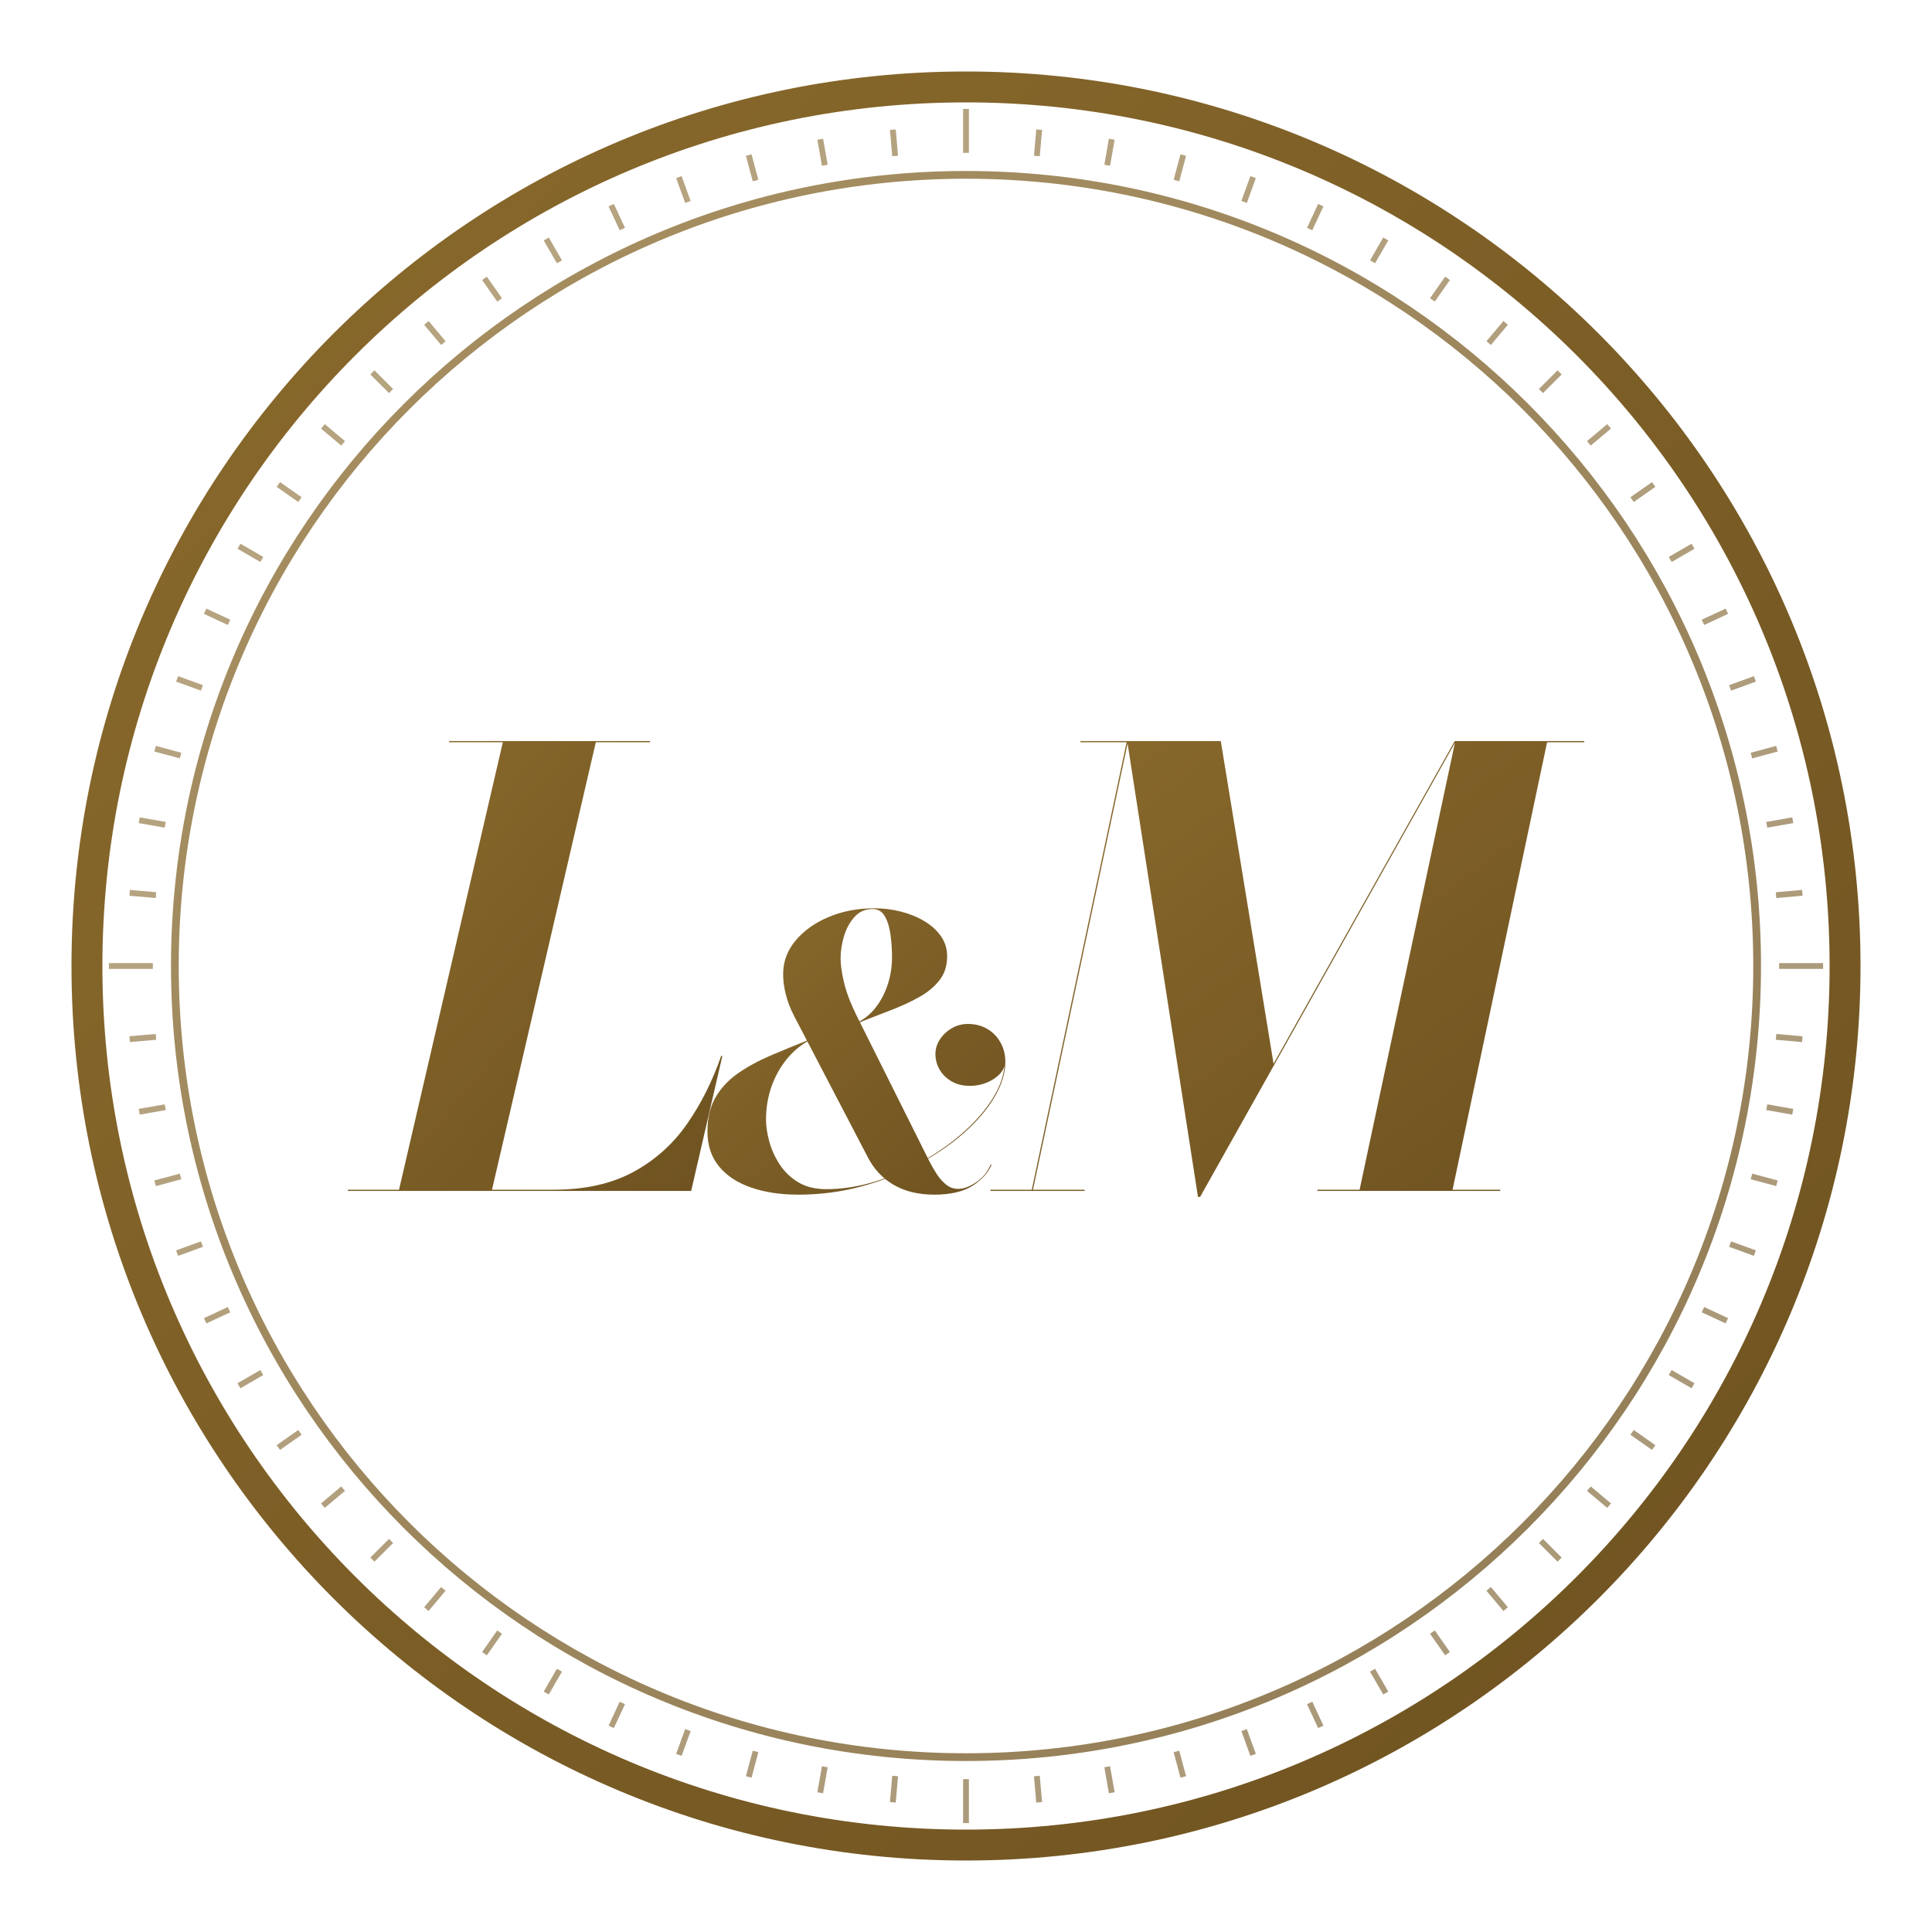
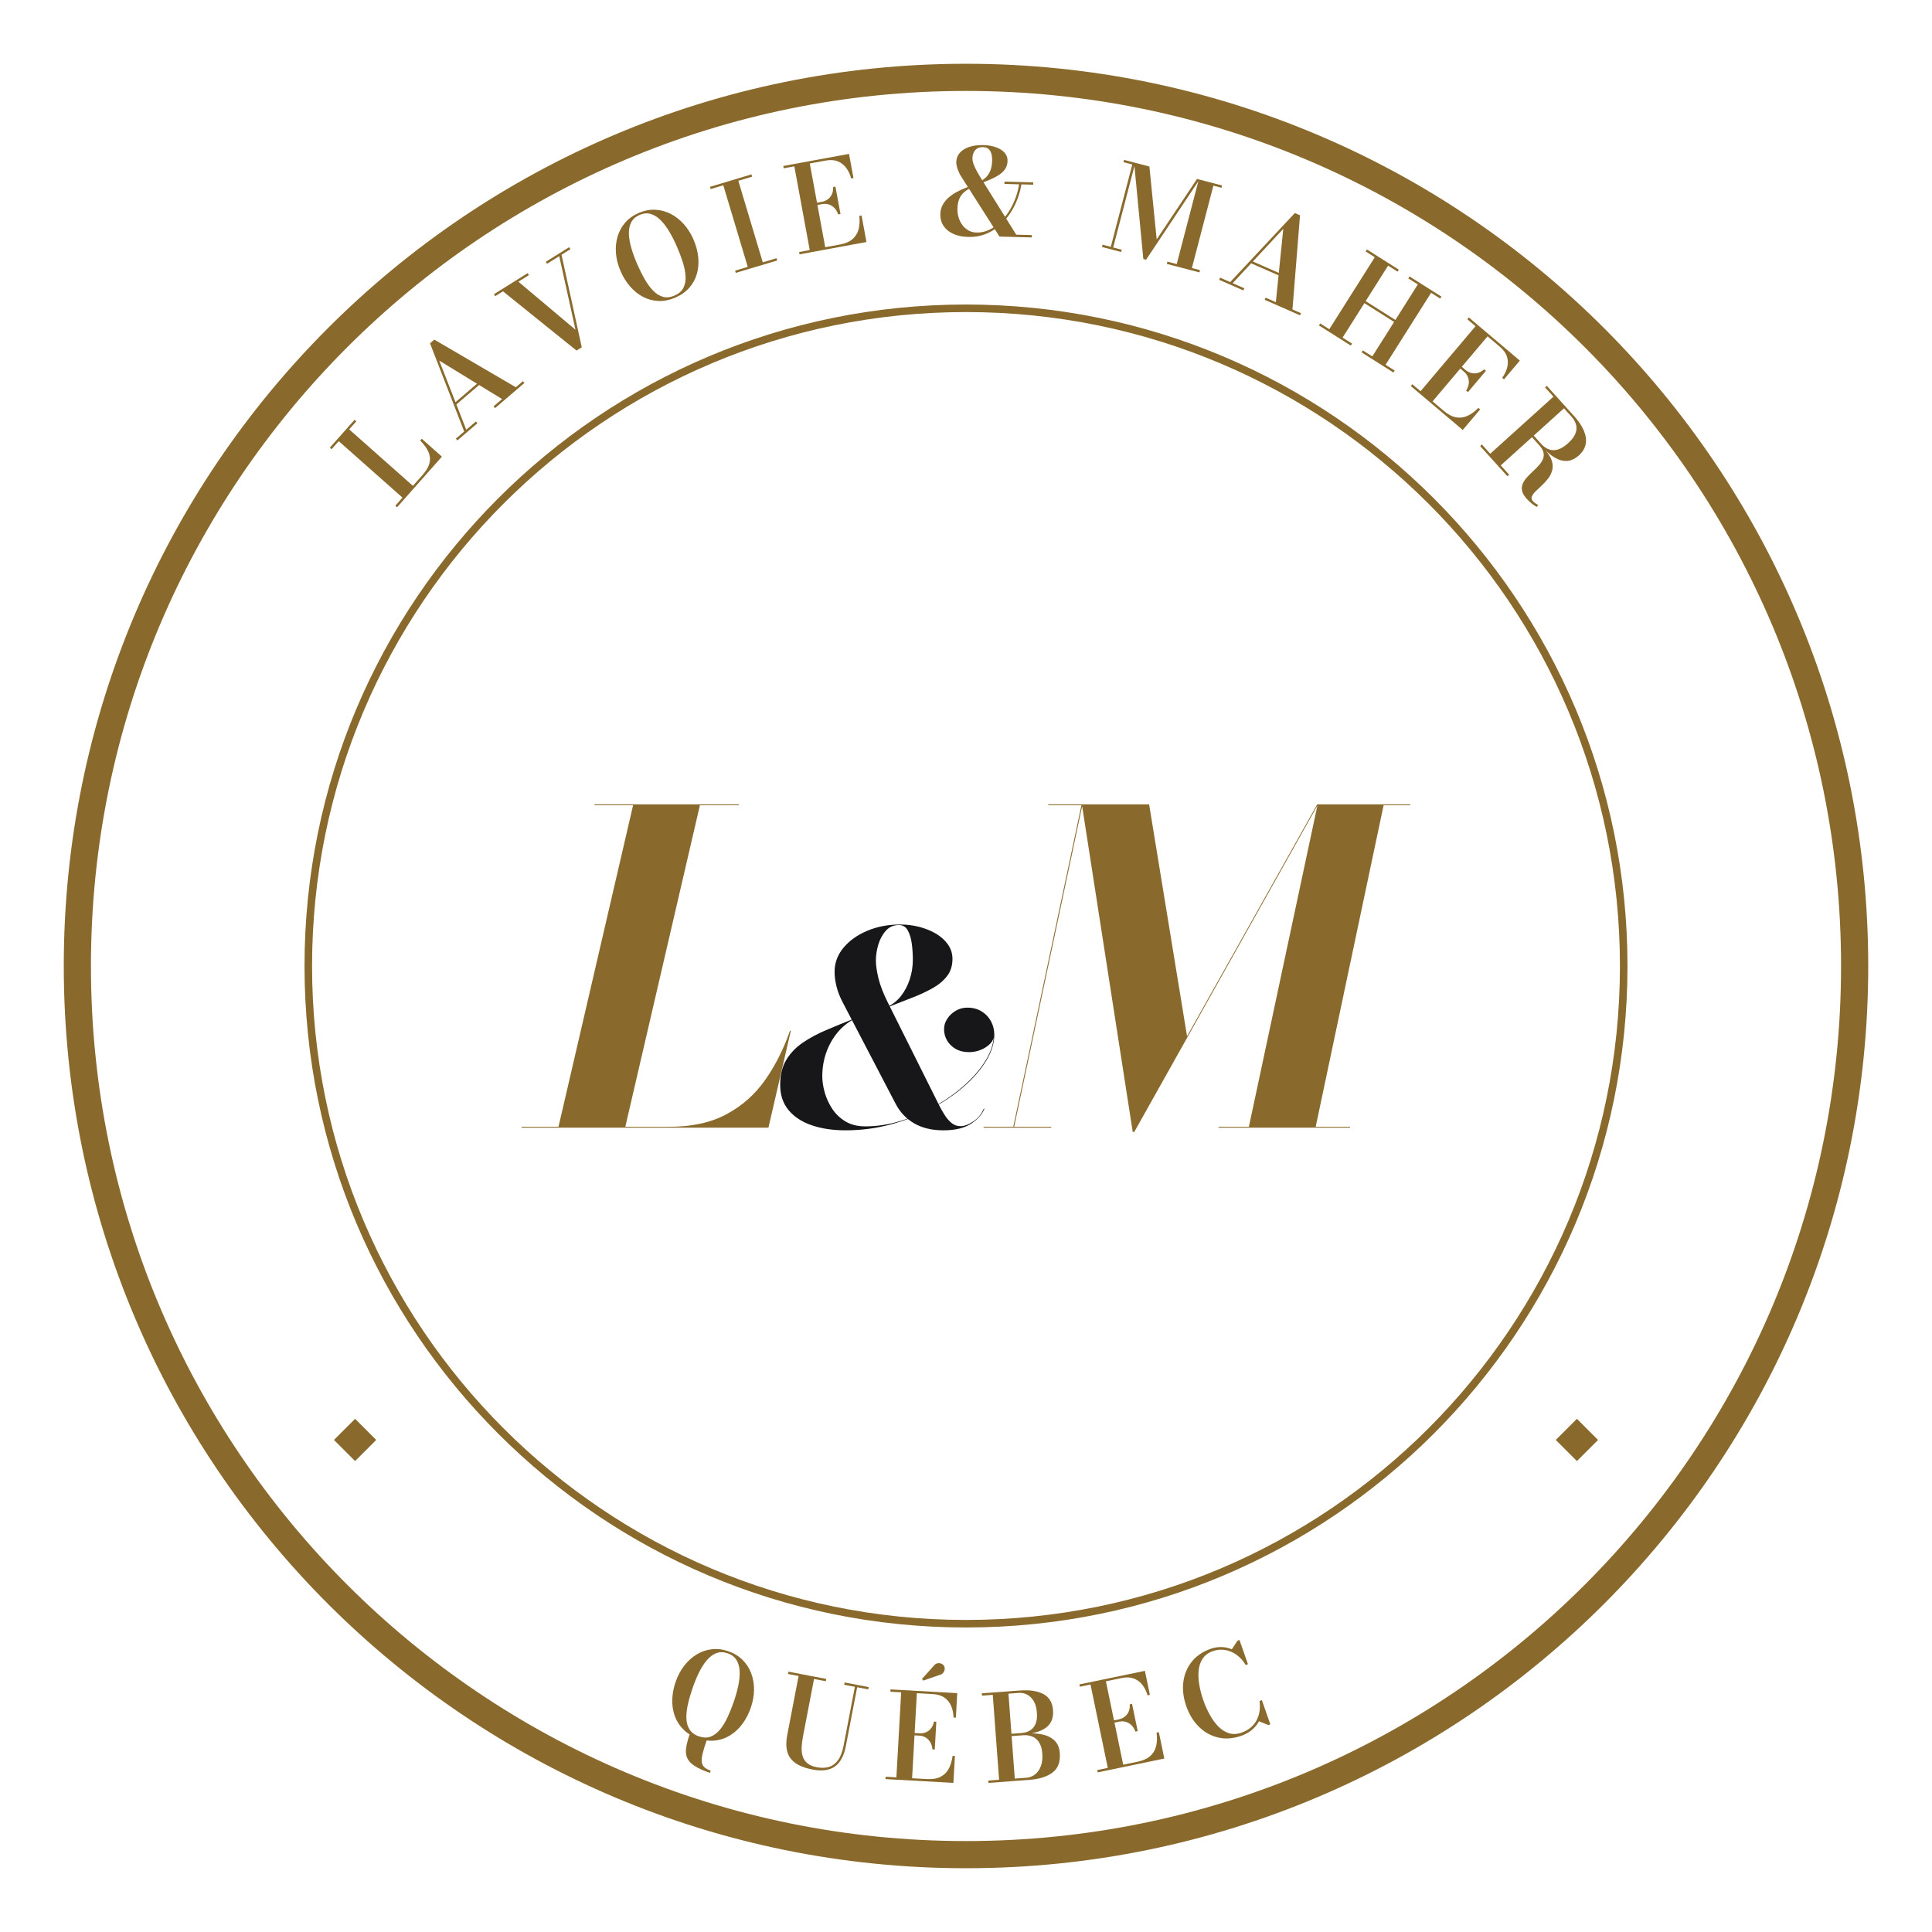
- <svg xmlns="http://www.w3.org/2000/svg" viewBox="0 0 512 512" role="img" aria-label="Lavoie&amp;Maher">
+ <svg xmlns="http://www.w3.org/2000/svg" viewBox="0 0 512 512" role="img" aria-label="Lavoie&amp;Maher, inc.">
  <defs>
-     <linearGradient id="lcg" x1="0" y1="0" x2="1" y2="1">
-       <stop offset="0" stop-color="#8A6A2C" />
-       <stop offset="1" stop-color="#6E5220" />
+     <linearGradient id="lcg" x1=".1" y1="0" x2=".9" y2="1">
+       <stop offset="0" stop-color="#F6EAC6" />
+       <stop offset=".38" stop-color="#D9BE84" />
+       <stop offset=".7" stop-color="#A9894C" />
+       <stop offset="1" stop-color="#E9D6A4" />
    </linearGradient>
  </defs>
-   <circle cx="256.0" cy="256.0" r="232.96" fill="none" stroke="url(#lcg)" stroke-width="8.19" />
-   <circle cx="256.0" cy="256.0" r="209.66" fill="none" stroke="url(#lcg)" stroke-width="2.05" opacity=".75" />
-   <path d="M256.00 40.51L256.00 28.86M274.78 41.33L275.39 34.37M293.42 43.79L294.63 36.90M311.77 47.85L313.58 41.10M329.70 53.51L332.09 46.94M347.07 60.70L350.02 54.37M363.74 69.38L367.24 63.33M379.60 79.48L383.61 73.76M394.51 90.93L399.01 85.57M408.37 103.63L413.31 98.69M421.07 117.49L426.43 112.99M432.52 132.40L438.24 128.39M442.62 148.26L448.67 144.76M451.30 164.93L457.63 161.98M458.49 182.30L465.06 179.91M464.15 200.23L470.90 198.42M468.21 218.58L475.10 217.37M470.67 237.22L477.63 236.61M471.49 256.00L483.14 256.00M470.67 274.78L477.63 275.39M468.21 293.42L475.10 294.63M464.15 311.77L470.90 313.58M458.49 329.70L465.06 332.09M451.30 347.07L457.63 350.02M442.62 363.74L448.67 367.24M432.52 379.60L438.24 383.61M421.07 394.51L426.43 399.01M408.37 408.37L413.31 413.31M394.51 421.07L399.01 426.43M379.60 432.52L383.61 438.24M363.74 442.62L367.24 448.67M347.07 451.30L350.02 457.63M329.70 458.49L332.09 465.06M311.77 464.15L313.58 470.90M293.42 468.21L294.63 475.10M274.78 470.67L275.39 477.63M256.00 471.49L256.00 483.14M237.22 470.67L236.61 477.63M218.58 468.21L217.37 475.10M200.23 464.15L198.42 470.90M182.30 458.49L179.91 465.06M164.93 451.30L161.98 457.63M148.26 442.62L144.76 448.67M132.40 432.52L128.39 438.24M117.49 421.07L112.99 426.43M103.63 408.37L98.69 413.31M90.93 394.51L85.57 399.01M79.48 379.60L73.76 383.61M69.38 363.74L63.33 367.24M60.70 347.07L54.37 350.02M53.51 329.70L46.94 332.09M47.85 311.77L41.10 313.58M43.79 293.42L36.90 294.63M41.33 274.78L34.37 275.39M40.51 256.00L28.86 256.00M41.33 237.22L34.37 236.61M43.79 218.58L36.90 217.37M47.85 200.23L41.10 198.42M53.51 182.30L46.94 179.91M60.70 164.93L54.37 161.98M69.38 148.26L63.33 144.76M79.48 132.40L73.76 128.39M90.93 117.49L85.57 112.99M103.63 103.63L98.69 98.69M117.49 90.93L112.99 85.57M132.40 79.48L128.39 73.76M148.26 69.38L144.76 63.33M164.93 60.70L161.98 54.37M182.30 53.51L179.91 46.94M200.23 47.85L198.42 41.10M218.58 43.79L217.37 36.90M237.22 41.33L236.61 34.37" stroke="url(#lcg)" stroke-width="1.54" opacity=".6" />
-   <g class="lm-amp">
-     <path d="M75 0 423 -1500H733L385 0ZM-95 0V-4H590Q747 -4 855.75 -62.5Q964.5 -121.0 1035.25 -222.0Q1106 -323 1150 -450H1154L1050 0ZM243 -1496V-1500H913V-1496Z" transform="translate(99.71 315.61) scale(0.07948)" fill="url(#lcg)" />
-     <path d="M1260 20Q1132 20 1041.5 -32.75Q951.0 -85.5 902 -182L507 -939Q476.0 -998.5 461.5 -1056.25Q447 -1114 447 -1166Q447 -1266 513.5 -1346.0Q580 -1426 691.5 -1473.0Q803 -1520 938 -1520Q1010.5 -1520.0 1080.25 -1502.25Q1150.0 -1484.5 1206.25 -1451.0Q1262.5 -1417.5 1295.75 -1369.75Q1329 -1322 1329 -1262Q1329 -1186 1287.75 -1133.0Q1246.5 -1080.0 1176.5 -1041.25Q1106.5 -1002.5 1019.25 -969.25Q932 -936 840.5 -899.5L840 -903Q901.5 -931.0 944.25 -985.75Q987.0 -1040.5 1009.75 -1111.0Q1032.5 -1181.5 1032.5 -1256.0Q1032.5 -1318.0 1024.5 -1377.5Q1016.5 -1437.0 994.25 -1476.5Q972 -1516 928 -1516Q869 -1516 830.75 -1473.5Q792.5 -1431.0 774.25 -1369.5Q756 -1308 756 -1250Q756 -1198 775.0 -1118.75Q794.0 -1039.5 844 -939L1233 -160Q1249.5 -128.0 1271.5 -93.25Q1293.5 -58.5 1322.5 -34.75Q1351.5 -11.0 1389 -11Q1432 -11 1485.25 -46.75Q1538.5 -82.5 1563.5 -142.5L1568 -141Q1540 -75 1465.0 -27.5Q1390 20 1260 20ZM529 20Q386 20 275.5 -18.0Q165 -56 102.5 -131.5Q40 -207 40 -320Q40.0 -430.5 85.0 -506.0Q130.0 -581.5 207.5 -634.75Q285 -688 383.5 -729.75Q482.0 -771.5 590.0 -814.5L590.5 -811.5Q518.5 -773.0 465.5 -707.5Q412.5 -642.0 383.75 -559.25Q355.0 -476.5 355 -384Q355.0 -328.5 373.0 -264.0Q391.0 -199.5 429.25 -141.25Q467.5 -83.0 529.0 -46.25Q590.5 -9.5 678.0 -9.5Q809.0 -9.5 944.25 -51.25Q1079.5 -93.0 1203.75 -164.0Q1328 -235 1425.75 -323.75Q1523.5 -412.5 1580.75 -508.5Q1638.0 -604.5 1638.0 -694.5H1640.0Q1640.0 -659.5 1612.75 -630.0Q1585.5 -600.5 1542.5 -582.75Q1499.5 -565.0 1452 -565Q1394.5 -565.0 1352.75 -589.25Q1311.0 -613.5 1288.5 -652.5Q1266.0 -691.5 1266.0 -736.5Q1266.0 -777.5 1289.75 -814.25Q1313.5 -851.0 1353.25 -874.5Q1393 -898 1440 -898Q1500.5 -898.0 1546.0 -870.5Q1591.5 -843.0 1616.75 -796.75Q1642.0 -750.5 1642.0 -694.5Q1642 -603 1583.25 -504.0Q1524.5 -405.0 1419.0 -311.75Q1313.5 -218.5 1173.25 -143.75Q1033 -69 868.75 -24.5Q704.5 20.0 529 20Z" transform="translate(185.51 315.61) scale(0.04928)" fill="url(#lcg)" />
-     <path d="M637 20 401 -1500H713L889 -424L1493 -1500H1497L644 20ZM-55 0V-4H259V0ZM82 0 399 -1496H245V-1500H404L86 0ZM1035 0V-4H1645V0ZM1175 0 1495 -1500H1925V-1496H1801L1485 0Z" transform="translate(266.85 315.61) scale(0.07948)" fill="url(#lcg)" />
+   <circle cx="256.0" cy="256.0" r="235.5" fill="none" stroke="#8A6A2C" stroke-width="7.2" />
+   <circle cx="256.0" cy="256.0" r="174.3" fill="none" stroke="#8A6A2C" stroke-width="2.0" />
+   <g class="lm-t">
+     <path d="M52.1 0.0V-39.0H232.4V-1461.0H52.1V-1500.0H674.397V-1461.0H495.097V-39.0H736.6Q849.8 -39.0 925 -67.5Q1000.2 -96.0 1045.55 -149.5Q1090.899 -203.0 1112.949 -279.0Q1134.999 -355.0 1141.598 -450.0H1181.298V0.0Z" transform="translate(102.65 120.10) rotate(-48.454) translate(-9.84 11.43) scale(0.01587)" fill="#8A6A2C" />
+     <path d="M417.601 -466.9V-505.9H1045.801V-466.9ZM854.998 -1529.0 1371.298 -39.0H1526.398V0.0H881.301V-39.0H1068.302L689.701 -1209.202L280.7 -39.0H492.7V0.0H52.1V-39.0H235.489L760.6 -1529.0Z" transform="translate(122.65 100.43) rotate(-40.603) translate(-12.52 11.43) scale(0.01587)" fill="#8A6A2C" />
+     <path d="M1530.998 -1500.0V-1461.0H1355.298L823.098 29.0H719.801L202.401 -1461.0H49.401V-1500.0H713.397V-1461.0H506.097L889.598 -275.298L1310.598 -1461.0H1070.098V-1500.0Z" transform="translate(147.43 82.23) rotate(-31.997) translate(-12.54 11.43) scale(0.01587)" fill="#8A6A2C" />
+     <path d="M765.699 20.0Q609.2 20.0 486 -38.75Q362.8 -97.5 276.85 -202.9Q190.9 -308.3 146.3 -448.1Q101.7 -587.9 101.7 -750.0Q101.7 -912.1 149.15 -1051.9Q196.6 -1191.7 284.2 -1297.1Q371.8 -1402.5 494 -1461.25Q616.2 -1520.0 765.699 -1520.0Q915.199 -1520.0 1037.049 -1461.25Q1158.899 -1402.5 1246.849 -1297.1Q1334.799 -1191.7 1381.898 -1051.9Q1428.998 -912.1 1428.998 -750.0Q1428.998 -587.9 1384.398 -448.1Q1339.799 -308.3 1254.199 -202.9Q1168.599 -97.5 1045.399 -38.75Q922.199 20.0 765.699 20.0ZM765.699 -16.3Q880.8 -16.3 951.85 -74.75Q1022.901 -133.2 1061.451 -235.4Q1100.001 -337.601 1113.851 -470.101Q1127.701 -602.6 1127.701 -750.0Q1127.701 -897.4 1110.851 -1029.899Q1094.001 -1162.399 1053.951 -1264.6Q1013.901 -1366.8 943.5 -1425.25Q873.1 -1483.7 765.699 -1483.7Q658.599 -1483.7 588.048 -1425.25Q517.498 -1366.8 477.098 -1264.6Q436.698 -1162.399 419.848 -1029.899Q402.997 -897.4 402.997 -750.0Q402.997 -602.6 417.198 -470.101Q431.398 -337.601 469.598 -235.4Q507.798 -133.2 579.548 -74.75Q651.299 -16.3 765.699 -16.3Z" transform="translate(174.29 68.09) rotate(-23.500) translate(-12.13 11.43) scale(0.01587)" fill="#8A6A2C" />
+     <path d="M52.1 0.0V-39.0H272.4V-1461.0H52.1V-1500.0H774.397V-1461.0H534.397V-39.0H774.397V0.0Z" transform="translate(197.20 59.72) rotate(-16.677) translate(-6.56 11.43) scale(0.01587)" fill="#8A6A2C" />
+     <path d="M52.1 0.0V-39.0H232.4V-1461.0H52.1V-1500.0H1168.298V-1090.0H1129.298Q1120.299 -1197.0 1078.549 -1281.0Q1036.8 -1365.0 959.05 -1413.0Q881.3 -1461.0 764.3 -1461.0H495.097V-39.0H743.6Q880.6 -39.0 966.7 -89.0Q1052.8 -139.0 1096.549 -231.0Q1140.299 -323.0 1149.298 -450.0H1188.298V0.0ZM806.998 -538.701Q797.998 -605.701 765.748 -654.351Q733.499 -703 684.899 -729.65Q636.299 -756.3 579.299 -756.3H445.298V-795.0H579.299Q636.299 -795.0 684.899 -819.35Q733.499 -843.7 765.748 -890.349Q797.998 -936.999 806.998 -1003.999H846.298V-538.701Z" transform="translate(218.89 54.49) rotate(-10.434) translate(-10.05 11.43) scale(0.01587)" fill="#8A6A2C" />
+     <path d="M1076 0.0 414 -980.0Q375 -1037.0 348.5 -1105.85Q322 -1174.7 322 -1226.7Q322 -1316.7 378.35 -1382.7Q434.699 -1448.7 534.849 -1484.35Q634.999 -1520.0 765.998 -1520.0Q887.997 -1520.0 980.847 -1488.65Q1073.697 -1457.3 1125.597 -1400.5Q1177.497 -1343.7 1177.497 -1266.7Q1177.497 -1192.599 1145.097 -1137.499Q1112.697 -1082.399 1056.047 -1040.149Q999.397 -997.899 925.847 -962.699Q852.297 -927.499 769.697 -892.499L747.997 -920.699Q784.298 -944.399 824.448 -983.899Q864.599 -1023.4 892.299 -1091.75Q919.999 -1160.1 919.999 -1269Q919.999 -1320.899 907.099 -1370.7Q894.199 -1420.5 860.399 -1453.1Q826.599 -1485.7 762.998 -1485.7Q699.498 -1485.7 661.547 -1458.75Q623.597 -1431.8 606.797 -1388.65Q589.997 -1345.499 589.997 -1297.299Q589.997 -1240.799 628.997 -1158.4Q667.997 -1076.0 731.997 -980.0L1354.697 -39.0H1615.997V0.0ZM555.999 20.0Q408 20.0 301.05 -26.05Q194.1 -72.1 136.45 -155.45Q78.8 -238.8 78.8 -350.2Q78.8 -441.4 118.1 -512.55Q157.4 -583.7 218.1 -636.85Q278.8 -690 344.45 -726.9Q410.1 -763.8 464.45 -786.85Q518.8 -809.9 543.6 -821.5L560.1 -791.9Q497.599 -757.599 453.049 -712.449Q408.498 -667.298 385.148 -602.798Q361.797 -538.297 361.797 -444.996Q361.797 -374.797 383.748 -305.947Q405.698 -237.098 448.198 -180.798Q490.698 -124.499 551.747 -90.899Q612.797 -57.299 689.997 -57.299Q795.497 -57.299 892.698 -104.1Q989.898 -150.9 1073.698 -233.45Q1157.498 -316.0 1222.448 -424.45Q1287.398 -532.9 1329.048 -657.05Q1370.698 -781.2 1383.298 -910.0H1422.698Q1407.998 -776.6 1362.548 -643.4Q1317.098 -510.2 1242.598 -391.05Q1168.098 -271.9 1066.248 -179.25Q964.398 -86.6 836.498 -33.3Q708.599 20.0 555.999 20.0ZM1135.998 -881.0V-920.0H1615.998V-881.0Z" transform="translate(261.40 51.17) rotate(1.511) translate(-13.30 11.43) scale(0.01587)" fill="#8A6A2C" />
+     <path d="M781.4 20.0 225.4 -1500.0H489.397L914.599 -353.096L1311 -1500.0H1353.3L828.9 20.0ZM245.7 -1500.0V-39.0H393.4V0.0H62.4V-39.0H204.4V-1461.0H52.1V-1500.0ZM1744.298 -1500.0V-1461.0H1603.998V-39.0H1744.298V0.0H1181.6V-39.0H1342.3V-1500.0Z" transform="translate(307.75 57.74) rotate(14.628) translate(-14.25 11.43) scale(0.01587)" fill="#8A6A2C" />
+     <path d="M417.601 -466.9V-505.9H1045.801V-466.9ZM854.998 -1529.0 1371.298 -39.0H1526.398V0.0H881.301V-39.0H1068.302L689.701 -1209.202L280.7 -39.0H492.7V0.0H52.1V-39.0H235.489L760.6 -1529.0Z" transform="translate(338.40 68.39) rotate(23.711) translate(-12.52 11.43) scale(0.01587)" fill="#8A6A2C" />
+     <path d="M1524.397 -1500.0V-1461.0H1344.397V-39.0H1524.397V0.0H894.4V-39.0H1082.4V-720.3H495.097V-39.0H682.398V0.0H52.1V-39.0H232.4V-1461.0H52.1V-1500.0H682.398V-1461.0H495.097V-759.7H1082.4V-1461.0H894.4V-1500.0Z" transform="translate(365.51 82.82) rotate(32.308) translate(-12.51 11.43) scale(0.01587)" fill="#8A6A2C" />
+     <path d="M52.1 0.0V-39.0H232.4V-1461.0H52.1V-1500.0H1168.298V-1090.0H1129.298Q1120.299 -1197.0 1078.549 -1281.0Q1036.8 -1365.0 959.05 -1413.0Q881.3 -1461.0 764.3 -1461.0H495.097V-39.0H743.6Q880.6 -39.0 966.7 -89.0Q1052.8 -139.0 1096.549 -231.0Q1140.299 -323.0 1149.298 -450.0H1188.298V0.0ZM806.998 -538.701Q797.998 -605.701 765.748 -654.351Q733.499 -703 684.899 -729.65Q636.299 -756.3 579.299 -756.3H445.298V-795.0H579.299Q636.299 -795.0 684.899 -819.35Q733.499 -843.7 765.748 -890.349Q797.998 -936.999 806.998 -1003.999H846.298V-538.701Z" transform="translate(388.30 99.53) rotate(40.215) translate(-10.05 11.43) scale(0.01587)" fill="#8A6A2C" />
+     <path d="M412.7 -757.6V-780.9H706.401Q802.401 -780.9 868.251 -818Q934.101 -855.1 967.601 -930.5Q1001.101 -1005.9 1001.101 -1120.9Q1001.101 -1235.9 967.601 -1311.4Q934.101 -1386.9 868.251 -1423.95Q802.401 -1461.0 706.401 -1461.0H52.1V-1500.0H736.399Q896.399 -1500.0 1017.149 -1459.4Q1137.898 -1418.8 1205.298 -1334.85Q1272.698 -1250.9 1272.698 -1120.9Q1272.698 -990.9 1209.448 -910.9Q1146.198 -830.9 1026.299 -794.25Q906.399 -757.6 736.399 -757.6ZM52.1 0.0V-39.0H731.098V0.0ZM260.401 -21.0V-1476.3H522.398V-21.0ZM1226.399 13Q1130.4 13 1076.05 -18.8Q1021.7 -50.6 996.4 -104.55Q971.101 -158.5 964.101 -225.6Q957.101 -292.7 956.251 -364.3Q955.401 -435.9 949.301 -503Q943.201 -570.1 920.401 -624.05Q897.6 -678 846 -709.8Q794.4 -741.6 702.4 -741.6H412.7V-762.6H814.397Q954.698 -762.6 1037.098 -723.45Q1119.498 -684.3 1160.698 -619.3Q1201.898 -554.3 1215.698 -477.15Q1229.498 -400 1230.248 -322.85Q1230.998 -245.7 1234.048 -180.7Q1237.098 -115.7 1255.898 -76.55Q1274.698 -37.4 1325.598 -37.4Q1357.598 -37.4 1382.998 -44.05Q1408.398 -50.7 1428.698 -60.7L1442.398 -23.4Q1418.398 -10.4 1360.498 1.3Q1302.599 13 1226.399 13Z" transform="translate(408.07 118.67) rotate(47.915) translate(-11.77 11.43) scale(0.01587)" fill="#8A6A2C" />
+     <path d="M1140.998 500.0Q965.399 500.0 859.549 473.5Q753.7 447 699.95 388.45Q646.2 329.9 627.951 233.2Q609.701 136.5 609.701 -4.6Q686.7 8.4 761.499 8.4Q836.299 8.4 911.398 -4.6Q911.398 131.4 918.698 221.6Q925.998 311.8 948.748 364.35Q971.498 416.9 1017.598 438.95Q1063.698 461.0 1140.998 461.0ZM765.699 20.0Q609.2 20.0 486 -38.75Q362.8 -97.5 276.85 -202.9Q190.9 -308.3 146.3 -448.1Q101.7 -587.9 101.7 -750.0Q101.7 -912.1 149.15 -1051.9Q196.6 -1191.7 284.2 -1297.1Q371.8 -1402.5 494 -1461.25Q616.2 -1520.0 765.699 -1520.0Q915.199 -1520.0 1037.049 -1461.25Q1158.899 -1402.5 1246.849 -1297.1Q1334.799 -1191.7 1381.898 -1051.9Q1428.998 -912.1 1428.998 -750.0Q1428.998 -587.9 1384.398 -448.1Q1339.799 -308.3 1254.199 -202.9Q1168.599 -97.5 1045.399 -38.75Q922.199 20.0 765.699 20.0ZM765.699 -16.3Q880.8 -16.3 951.85 -74.75Q1022.901 -133.2 1061.451 -235.4Q1100.001 -337.601 1113.851 -470.101Q1127.701 -602.6 1127.701 -750.0Q1127.701 -897.4 1110.851 -1029.899Q1094.001 -1162.399 1053.951 -1264.6Q1013.901 -1366.8 943.5 -1425.25Q873.1 -1483.7 765.699 -1483.7Q658.599 -1483.7 588.048 -1425.25Q517.498 -1366.8 477.098 -1264.6Q436.698 -1162.399 419.848 -1029.899Q402.997 -897.4 402.997 -750.0Q402.997 -602.6 417.198 -470.101Q431.398 -337.601 469.598 -235.4Q507.798 -133.2 579.548 -74.75Q651.299 -16.3 765.699 -16.3Z" transform="translate(188.84 449.58) rotate(19.133) translate(-12.13 11.43) scale(0.01587)" fill="#8A6A2C" />
+     <path d="M1412.199 -1500.0V-1461.0H1223.499V-460.0Q1223.499 -213.0 1108.249 -92.0Q992.999 29.0 751.499 29.0Q479 29.0 353.25 -86.0Q227.5 -201.0 227.5 -460.0V-1461.0H47.9V-1500.0H690.197V-1461.0H490.197V-480.0Q490.197 -381.0 503.197 -297.25Q516.198 -213.5 550.848 -152.05Q585.498 -90.6 649.198 -56.35Q712.898 -22.1 813.998 -22.1Q928.999 -22.1 1012.049 -66.1Q1095.099 -110.1 1139.999 -206.4Q1184.899 -302.7 1184.899 -460.0V-1461.0H1002.699V-1500.0Z" transform="translate(217.32 457.22) rotate(10.882) translate(-11.66 11.43) scale(0.01587)" fill="#8A6A2C" />
+     <path d="M52.1 0.0V-39.0H232.4V-1461.0H52.1V-1500.0H1168.298V-1090.0H1129.298Q1120.299 -1197.0 1078.549 -1281.0Q1036.8 -1365.0 959.05 -1413.0Q881.3 -1461.0 764.3 -1461.0H495.097V-39.0H743.6Q880.6 -39.0 966.7 -89.0Q1052.8 -139.0 1096.549 -231.0Q1140.299 -323.0 1149.298 -450.0H1188.298V0.0ZM806.998 -538.701Q797.998 -605.701 765.748 -654.351Q733.499 -703 684.899 -729.65Q636.299 -756.3 579.299 -756.3H445.298V-795.0H579.299Q636.299 -795.0 684.899 -819.35Q733.499 -843.7 765.748 -890.349Q797.998 -936.999 806.998 -1003.999H846.298V-538.701ZM589.6 -1677.7 567.4 -1704.4 752.301 -1935Q778.3 -1972.299 812.15 -1979.999Q845.999 -1987.699 876.899 -1976.049Q907.798 -1964.399 922.198 -1940.799Q939.098 -1915.199 936.148 -1882.9Q933.198 -1850.6 913.549 -1824.201Q893.899 -1797.801 858.3 -1787.301Z" transform="translate(244.51 460.58) rotate(3.213) translate(-10.05 11.43) scale(0.01587)" fill="#8A6A2C" />
+     <path d="M52.1 0.0V-39.0H688.399Q771.399 -39.0 838.549 -84.5Q905.7 -130.0 945.05 -215.5Q984.4 -301.0 984.4 -420.0Q984.4 -539.0 945.05 -611.85Q905.7 -684.7 838.549 -717.7Q771.399 -750.7 688.399 -750.7H460.398V-776.0H733.098Q883.098 -776.0 1006.347 -740.55Q1129.597 -705.1 1202.997 -624.55Q1276.397 -544 1276.397 -408Q1276.397 -187.5 1132.497 -93.75Q988.597 0.0 733.098 0.0ZM232.4 -16.8V-1483.2H495.097V-16.8ZM460.398 -764.0V-790.0H668.399Q741.399 -790.0 804.549 -820.0Q867.7 -850.0 906.4 -920.0Q945.1 -990.0 945.1 -1109.0Q945.1 -1228.0 906.4 -1306.0Q867.7 -1384.0 804.549 -1422.5Q741.399 -1461.0 668.399 -1461.0H52.1V-1500.0H692.698Q932.897 -1500.0 1074.797 -1412.5Q1216.697 -1325.0 1216.697 -1130.0Q1216.697 -940.2 1082.447 -852.1Q948.197 -764.0 692.698 -764.0Z" transform="translate(271.19 460.34) rotate(-4.252) translate(-10.93 11.43) scale(0.01587)" fill="#8A6A2C" />
+     <path d="M52.1 0.0V-39.0H232.4V-1461.0H52.1V-1500.0H1168.298V-1090.0H1129.298Q1120.299 -1197.0 1078.549 -1281.0Q1036.8 -1365.0 959.05 -1413.0Q881.3 -1461.0 764.3 -1461.0H495.097V-39.0H743.6Q880.6 -39.0 966.7 -89.0Q1052.8 -139.0 1096.549 -231.0Q1140.299 -323.0 1149.298 -450.0H1188.298V0.0ZM806.998 -538.701Q797.998 -605.701 765.748 -654.351Q733.499 -703 684.899 -729.65Q636.299 -756.3 579.299 -756.3H445.298V-795.0H579.299Q636.299 -795.0 684.899 -819.35Q733.499 -843.7 765.748 -890.349Q797.998 -936.999 806.998 -1003.999H846.298V-538.701Z" transform="translate(297.61 456.63) rotate(-11.717) translate(-10.05 11.43) scale(0.01587)" fill="#8A6A2C" />
+     <path d="M804.999 20.0Q590 20.0 432.05 -80.0Q274.1 -180.0 187.9 -354.0Q101.7 -528.0 101.7 -750.0Q101.7 -973.0 187.9 -1146.5Q274.1 -1320.0 432.05 -1420.0Q590 -1520.0 804.999 -1520.0Q900.5 -1520.0 984.55 -1487.3Q1068.6 -1454.6 1133.6 -1395.3L1270.899 -1500.0H1305.599V-1071.701H1264.999Q1240.5 -1192.901 1177.2 -1282.8Q1113.9 -1372.7 1023.35 -1422.1Q932.799 -1471.5 824.999 -1471.5Q706.099 -1471.5 624.599 -1410.8Q543.098 -1350.1 494.748 -1246.9Q446.398 -1143.7 424.698 -1015.0Q402.997 -886.3 402.997 -750.0Q402.997 -614.0 424.698 -485.15Q446.398 -356.3 494.748 -253.1Q543.098 -149.9 624.599 -89.2Q706.099 -28.5 824.999 -28.5Q923.699 -28.5 1001.35 -59.2Q1079 -89.9 1136.5 -144.65Q1194 -199.4 1231.05 -272.05Q1268.099 -344.699 1285.299 -428.299H1325.899V0.0H1290.599L1164.1 -111.1Q1097.9 -49.8 1006.4 -14.9Q914.9 20.0 804.999 20.0Z" transform="translate(323.81 449.36) rotate(-19.326) translate(-11.44 11.43) scale(0.01587)" fill="#8A6A2C" />
+     <path d="M94.1 376.0L99.7 381.6L94.1 387.2L88.5 381.6Z" fill="#8A6A2C" />
+     <path d="M417.9 376.0L423.5 381.6L417.9 387.2L412.3 381.6Z" fill="#8A6A2C" />
+   </g>
+   <g class="lm-m">
+     <path d="M75 0 423 -1500H733L385 0ZM-95 0V-4H590Q747 -4 855.75 -62.5Q964.5 -121.0 1035.25 -222.0Q1106 -323 1150 -450H1154L1050 0ZM243 -1496V-1500H913V-1496Z" transform="translate(143.67 298.84) scale(0.05712)" fill="#8A6A2C" />
+     <path d="M1260 20Q1132 20 1041.5 -32.75Q951.0 -85.5 902 -182L507 -939Q476.0 -998.5 461.5 -1056.25Q447 -1114 447 -1166Q447 -1266 513.5 -1346.0Q580 -1426 691.5 -1473.0Q803 -1520 938 -1520Q1010.5 -1520.0 1080.25 -1502.25Q1150.0 -1484.5 1206.25 -1451.0Q1262.5 -1417.5 1295.75 -1369.75Q1329 -1322 1329 -1262Q1329 -1186 1287.75 -1133.0Q1246.5 -1080.0 1176.5 -1041.25Q1106.5 -1002.5 1019.25 -969.25Q932 -936 840.5 -899.5L840 -903Q901.5 -931.0 944.25 -985.75Q987.0 -1040.5 1009.75 -1111.0Q1032.5 -1181.5 1032.5 -1256.0Q1032.5 -1318.0 1024.5 -1377.5Q1016.5 -1437.0 994.25 -1476.5Q972 -1516 928 -1516Q869 -1516 830.75 -1473.5Q792.5 -1431.0 774.25 -1369.5Q756 -1308 756 -1250Q756 -1198 775.0 -1118.75Q794.0 -1039.5 844 -939L1233 -160Q1249.5 -128.0 1271.5 -93.25Q1293.5 -58.5 1322.5 -34.75Q1351.5 -11.0 1389 -11Q1432 -11 1485.25 -46.75Q1538.5 -82.5 1563.5 -142.5L1568 -141Q1540 -75 1465.0 -27.5Q1390 20 1260 20ZM529 20Q386 20 275.5 -18.0Q165 -56 102.5 -131.5Q40 -207 40 -320Q40.0 -430.5 85.0 -506.0Q130.0 -581.5 207.5 -634.75Q285 -688 383.5 -729.75Q482.0 -771.5 590.0 -814.5L590.5 -811.5Q518.5 -773.0 465.5 -707.5Q412.5 -642.0 383.75 -559.25Q355.0 -476.5 355 -384Q355.0 -328.5 373.0 -264.0Q391.0 -199.5 429.25 -141.25Q467.5 -83.0 529.0 -46.25Q590.5 -9.5 678.0 -9.5Q809.0 -9.5 944.25 -51.25Q1079.5 -93.0 1203.75 -164.0Q1328 -235 1425.75 -323.75Q1523.5 -412.5 1580.75 -508.5Q1638.0 -604.5 1638.0 -694.5H1640.0Q1640.0 -659.5 1612.75 -630.0Q1585.5 -600.5 1542.5 -582.75Q1499.5 -565.0 1452 -565Q1394.5 -565.0 1352.75 -589.25Q1311.0 -613.5 1288.5 -652.5Q1266.0 -691.5 1266.0 -736.5Q1266.0 -777.5 1289.75 -814.25Q1313.5 -851.0 1353.25 -874.5Q1393 -898 1440 -898Q1500.5 -898.0 1546.0 -870.5Q1591.5 -843.0 1616.75 -796.75Q1642.0 -750.5 1642.0 -694.5Q1642 -603 1583.25 -504.0Q1524.5 -405.0 1419.0 -311.75Q1313.5 -218.5 1173.25 -143.75Q1033 -69 868.75 -24.5Q704.5 20.0 529 20Z" transform="translate(205.34 298.84) scale(0.03542)" fill="#17171A" />
+     <path d="M637 20 401 -1500H713L889 -424L1493 -1500H1497L644 20ZM-55 0V-4H259V0ZM82 0 399 -1496H245V-1500H404L86 0ZM1035 0V-4H1645V0ZM1175 0 1495 -1500H1925V-1496H1801L1485 0Z" transform="translate(263.80 298.84) scale(0.05712)" fill="#8A6A2C" />
  </g>
</svg>
